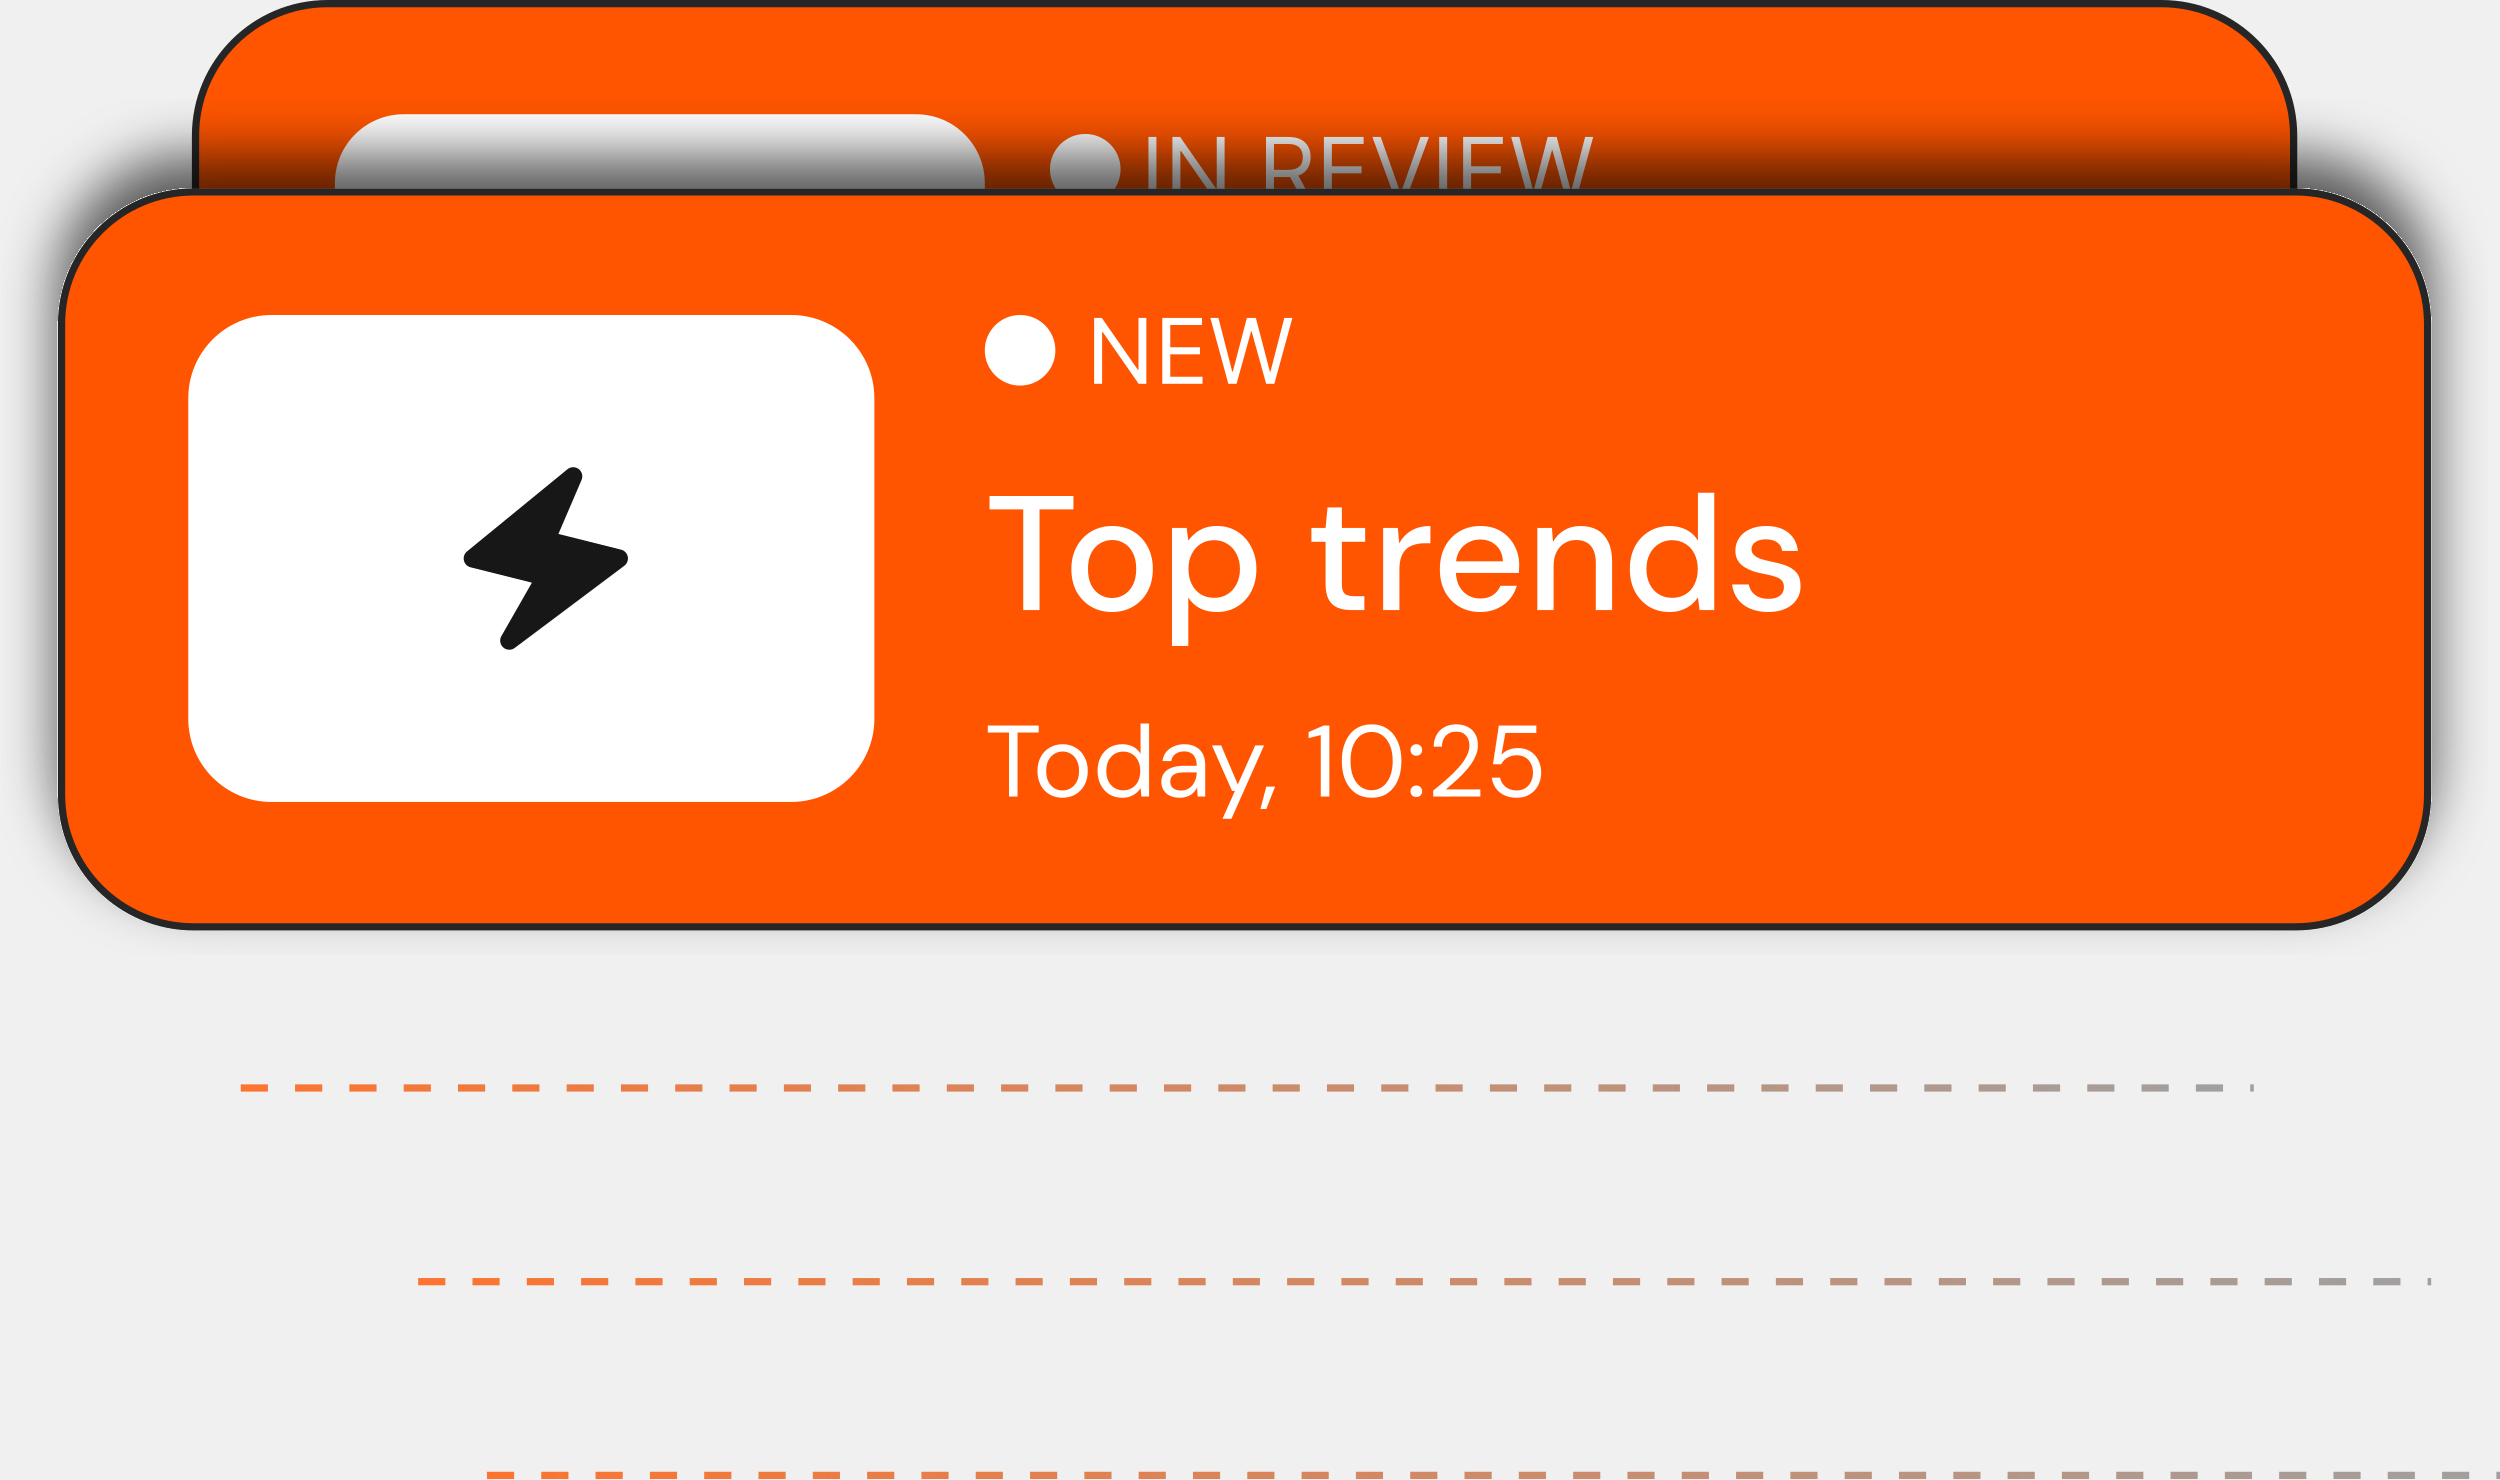
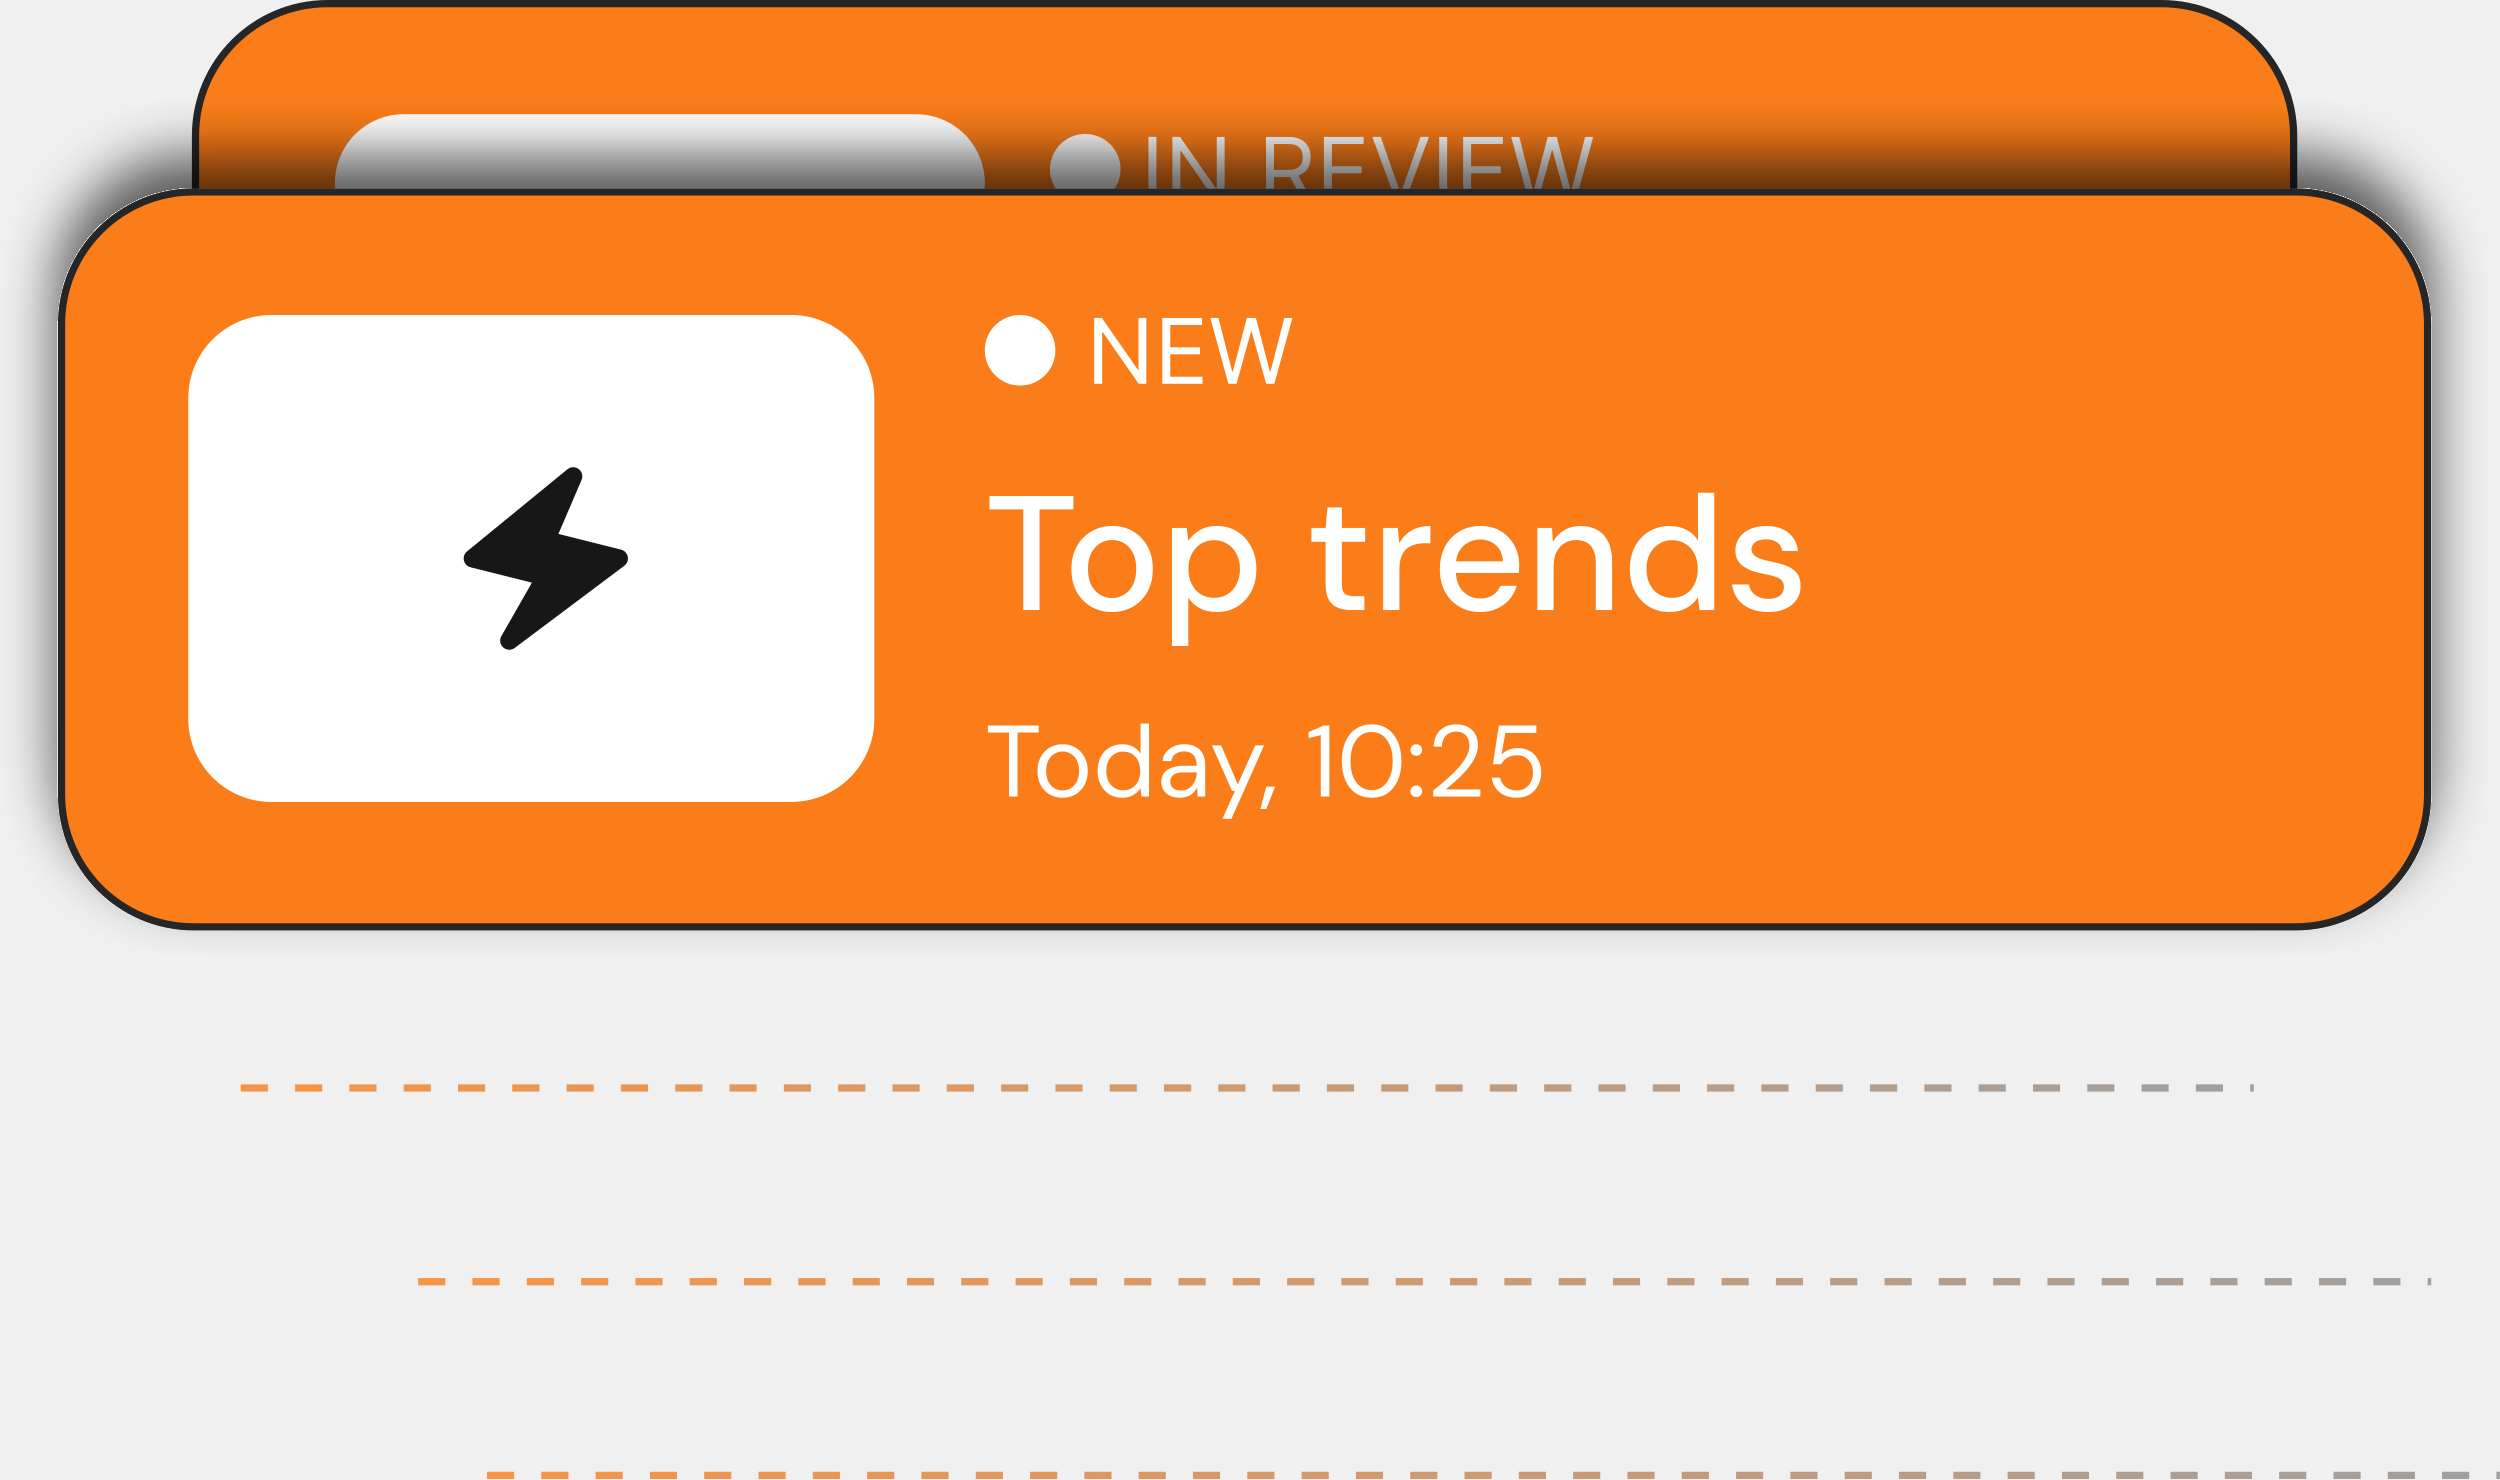
<svg xmlns="http://www.w3.org/2000/svg" width="1381" height="817" viewBox="0 0 1381 817" fill="none">
  <line x1="133" y1="601" x2="1245" y2="601" stroke="url(#paint0_linear_678_227)" stroke-opacity="0.8" stroke-width="4" stroke-dasharray="15 15" />
  <line x1="231" y1="708" x2="1343" y2="708" stroke="url(#paint1_linear_678_227)" stroke-opacity="0.8" stroke-width="4" stroke-dasharray="15 15" />
  <line x1="269" y1="815" x2="1381" y2="815" stroke="url(#paint2_linear_678_227)" stroke-opacity="0.8" stroke-width="4" stroke-dasharray="15 15" />
-   <rect x="108" y="2" width="1159" height="360" rx="73" fill="#ff5500" stroke="#262626" stroke-width="4" />
+   <rect x="108" y="2" width="1159" height="360" rx="73" fill="#fb7d19" stroke="#262626" stroke-width="4" />
  <rect x="185" y="63.098" width="359" height="254.805" rx="38" fill="#ffffff" />
  <path d="M414.963 189.555C414.783 188.671 414.356 187.856 413.733 187.204C413.109 186.552 412.313 186.091 411.438 185.873L378.677 177.678L390.793 149.401C391.214 148.42 391.293 147.326 391.018 146.294C390.744 145.262 390.132 144.352 389.279 143.709C388.427 143.062 387.382 142.722 386.313 142.743C385.244 142.764 384.213 143.144 383.386 143.823L330.854 186.804C330.169 187.364 329.653 188.104 329.364 188.941C329.075 189.778 329.024 190.678 329.218 191.542C329.411 192.406 329.84 193.2 330.458 193.834C331.076 194.467 331.858 194.917 332.717 195.132L364.804 203.16L348.83 231.117C348.416 231.843 348.2 232.665 348.204 233.5C348.207 234.336 348.43 235.156 348.849 235.879C349.269 236.601 349.871 237.201 350.595 237.618C351.319 238.036 352.139 238.256 352.975 238.256C354.008 238.256 355.014 237.921 355.84 237.301L413.148 194.321C413.87 193.779 414.423 193.044 414.745 192.2C415.066 191.357 415.141 190.439 414.963 189.555Z" fill="#171717" />
  <path d="M638.807 75.636V112H634.403V75.636H638.807ZM676.471 75.636V112H672.21L652.394 83.449H652.039V112H647.636V75.636H651.897L671.784 104.259H672.139V75.636H676.471ZM699.345 112V75.636H711.632C714.473 75.636 716.805 76.122 718.627 77.092C720.45 78.051 721.8 79.371 722.676 81.052C723.552 82.733 723.99 84.644 723.99 86.787C723.99 88.93 723.552 90.829 722.676 92.487C721.8 94.144 720.456 95.446 718.645 96.393C716.834 97.328 714.52 97.796 711.703 97.796H701.76V93.818H711.561C713.502 93.818 715.065 93.534 716.248 92.966C717.444 92.398 718.308 91.593 718.841 90.551C719.385 89.498 719.657 88.243 719.657 86.787C719.657 85.331 719.385 84.058 718.841 82.969C718.296 81.88 717.426 81.04 716.23 80.448C715.035 79.844 713.455 79.543 711.49 79.543H703.748V112H699.345ZM716.461 95.665L725.41 112H720.297L711.49 95.665H716.461ZM731.327 112V75.636H753.273V79.543H735.731V91.829H752.137V95.736H735.731V108.094H753.557V112H731.327ZM762.702 75.636L773.497 106.247H773.923L784.719 75.636H789.335L775.983 112H771.437L758.085 75.636H762.702ZM799.403 75.636V112H794.999V75.636H799.403ZM808.232 112V75.636H830.178V79.543H812.635V91.829H829.041V95.736H812.635V108.094H830.462V112H808.232ZM844.719 112L834.776 75.636H839.251L846.85 105.253H847.205L854.947 75.636H859.918L867.66 105.253H868.015L875.614 75.636H880.089L870.146 112H865.6L857.575 83.023H857.29L849.265 112H844.719Z" fill="#ffffff" />
  <circle cx="599.5" cy="93.5" r="19.5" fill="#ffffff" />
  <g filter="url(#filter0_d_678_227)">
-     <rect x="34" y="106" width="1307" height="406" rx="73" fill="#ff5500" stroke="#262626" stroke-width="4" />
+     <rect x="34" y="106" width="1307" height="406" rx="73" fill="#fb7d19" stroke="#262626" stroke-width="4" />
    <path d="M565.24 337V281.38H546.61V274H592.96V281.38H574.24V337H565.24ZM614.238 338.08C609.978 338.08 606.138 337.09 602.718 335.11C599.358 333.13 596.688 330.37 594.708 326.83C592.788 323.23 591.828 319.09 591.828 314.41C591.828 309.61 592.818 305.44 594.798 301.9C596.778 298.3 599.478 295.51 602.898 293.53C606.318 291.55 610.158 290.56 614.418 290.56C618.738 290.56 622.578 291.55 625.938 293.53C629.298 295.51 631.938 298.27 633.858 301.81C635.838 305.35 636.828 309.52 636.828 314.32C636.828 319.12 635.838 323.29 633.858 326.83C631.938 330.37 629.268 333.13 625.848 335.11C622.428 337.09 618.558 338.08 614.238 338.08ZM614.238 330.34C616.698 330.34 618.918 329.74 620.898 328.54C622.938 327.34 624.558 325.57 625.758 323.23C627.018 320.83 627.648 317.86 627.648 314.32C627.648 310.78 627.048 307.84 625.848 305.5C624.648 303.1 623.028 301.3 620.988 300.1C619.008 298.9 616.818 298.3 614.418 298.3C612.018 298.3 609.798 298.9 607.758 300.1C605.718 301.3 604.068 303.1 602.808 305.5C601.608 307.84 601.008 310.78 601.008 314.32C601.008 317.86 601.608 320.83 602.808 323.23C604.068 325.57 605.688 327.34 607.668 328.54C609.708 329.74 611.898 330.34 614.238 330.34ZM647.415 356.8V291.64H655.515L656.415 298.66C657.375 297.28 658.575 295.99 660.015 294.79C661.455 293.53 663.165 292.51 665.145 291.73C667.185 290.95 669.555 290.56 672.255 290.56C676.575 290.56 680.355 291.61 683.595 293.71C686.895 295.81 689.445 298.66 691.245 302.26C693.105 305.8 694.035 309.85 694.035 314.41C694.035 318.97 693.105 323.05 691.245 326.65C689.385 330.19 686.805 332.98 683.505 335.02C680.265 337.06 676.485 338.08 672.165 338.08C668.625 338.08 665.505 337.39 662.805 336.01C660.105 334.57 657.975 332.59 656.415 330.07V356.8H647.415ZM670.725 330.25C673.485 330.25 675.915 329.59 678.015 328.27C680.175 326.95 681.855 325.09 683.055 322.69C684.315 320.29 684.945 317.5 684.945 314.32C684.945 311.14 684.315 308.38 683.055 306.04C681.855 303.64 680.175 301.78 678.015 300.46C675.915 299.08 673.485 298.39 670.725 298.39C667.905 298.39 665.415 299.08 663.255 300.46C661.155 301.78 659.505 303.64 658.305 306.04C657.105 308.38 656.505 311.14 656.505 314.32C656.505 317.5 657.105 320.29 658.305 322.69C659.505 325.09 661.155 326.95 663.255 328.27C665.415 329.59 667.905 330.25 670.725 330.25ZM746.291 337C743.411 337 740.921 336.55 738.821 335.65C736.721 334.75 735.101 333.25 733.961 331.15C732.821 329.05 732.251 326.2 732.251 322.6V299.29H724.421V291.64H732.251L733.331 280.3H741.251V291.64H754.121V299.29H741.251V322.69C741.251 325.27 741.791 327.04 742.871 328C743.951 328.9 745.811 329.35 748.451 329.35H753.671V337H746.291ZM764.046 337V291.64H772.146L772.956 300.19C773.976 298.15 775.296 296.44 776.916 295.06C778.536 293.62 780.426 292.51 782.586 291.73C784.806 290.95 787.326 290.56 790.146 290.56V300.1H786.906C785.046 300.1 783.276 300.34 781.596 300.82C779.916 301.24 778.416 301.99 777.096 303.07C775.836 304.15 774.846 305.62 774.126 307.48C773.406 309.34 773.046 311.65 773.046 314.41V337H764.046ZM817.613 338.08C813.293 338.08 809.453 337.09 806.093 335.11C802.733 333.13 800.093 330.37 798.173 326.83C796.313 323.29 795.383 319.18 795.383 314.5C795.383 309.7 796.313 305.53 798.173 301.99C800.093 298.39 802.733 295.6 806.093 293.62C809.453 291.58 813.353 290.56 817.793 290.56C822.233 290.56 826.043 291.55 829.223 293.53C832.403 295.51 834.863 298.15 836.603 301.45C838.343 304.69 839.213 308.29 839.213 312.25C839.213 312.85 839.183 313.51 839.123 314.23C839.123 314.89 839.093 315.64 839.033 316.48H801.953V310.09H830.213C830.033 306.31 828.773 303.37 826.433 301.27C824.093 299.11 821.183 298.03 817.703 298.03C815.243 298.03 812.993 298.6 810.953 299.74C808.913 300.82 807.263 302.44 806.003 304.6C804.803 306.7 804.203 309.37 804.203 312.61V315.13C804.203 318.49 804.803 321.34 806.003 323.68C807.263 325.96 808.913 327.7 810.953 328.9C812.993 330.04 815.213 330.61 817.613 330.61C820.493 330.61 822.863 329.98 824.723 328.72C826.583 327.46 827.963 325.75 828.863 323.59H837.863C837.083 326.35 835.763 328.84 833.903 331.06C832.043 333.22 829.733 334.93 826.973 336.19C824.273 337.45 821.153 338.08 817.613 338.08ZM849.212 337V291.64H857.312L857.852 299.38C859.292 296.68 861.332 294.55 863.972 292.99C866.612 291.37 869.642 290.56 873.062 290.56C876.662 290.56 879.752 291.28 882.332 292.72C884.912 294.16 886.922 296.35 888.362 299.29C889.802 302.17 890.522 305.8 890.522 310.18V337H881.522V311.08C881.522 306.88 880.592 303.7 878.732 301.54C876.872 299.38 874.172 298.3 870.632 298.3C868.292 298.3 866.192 298.87 864.332 300.01C862.472 301.09 860.972 302.71 859.832 304.87C858.752 307.03 858.212 309.67 858.212 312.79V337H849.212ZM922.194 338.08C917.874 338.08 914.064 337.06 910.764 335.02C907.464 332.92 904.884 330.1 903.024 326.56C901.224 322.96 900.324 318.88 900.324 314.32C900.324 309.7 901.224 305.62 903.024 302.08C904.884 298.54 907.464 295.75 910.764 293.71C914.124 291.61 917.964 290.56 922.284 290.56C925.824 290.56 928.944 291.28 931.644 292.72C934.344 294.1 936.444 296.08 937.944 298.66V272.2H946.944V337H938.844L937.944 329.98C937.044 331.36 935.874 332.68 934.434 333.94C932.994 335.14 931.254 336.13 929.214 336.91C927.174 337.69 924.834 338.08 922.194 338.08ZM923.634 330.25C926.454 330.25 928.944 329.59 931.104 328.27C933.264 326.95 934.914 325.09 936.054 322.69C937.254 320.29 937.854 317.5 937.854 314.32C937.854 311.14 937.254 308.38 936.054 306.04C934.914 303.64 933.264 301.78 931.104 300.46C928.944 299.08 926.454 298.39 923.634 298.39C920.934 298.39 918.504 299.08 916.344 300.46C914.184 301.78 912.504 303.64 911.304 306.04C910.104 308.38 909.504 311.14 909.504 314.32C909.504 317.5 910.104 320.29 911.304 322.69C912.504 325.09 914.184 326.95 916.344 328.27C918.504 329.59 920.934 330.25 923.634 330.25ZM976.801 338.08C972.961 338.08 969.601 337.45 966.721 336.19C963.841 334.93 961.561 333.16 959.881 330.88C958.201 328.6 957.181 325.93 956.821 322.87H966.001C966.301 324.31 966.871 325.63 967.711 326.83C968.611 328.03 969.811 328.99 971.311 329.71C972.871 330.43 974.701 330.79 976.801 330.79C978.781 330.79 980.401 330.52 981.661 329.98C982.981 329.38 983.941 328.6 984.541 327.64C985.141 326.62 985.441 325.54 985.441 324.4C985.441 322.72 985.021 321.46 984.181 320.62C983.401 319.72 982.201 319.03 980.581 318.55C979.021 318.01 977.131 317.53 974.911 317.11C972.811 316.75 970.771 316.27 968.791 315.67C966.871 315.01 965.131 314.2 963.571 313.24C962.071 312.28 960.871 311.08 959.971 309.64C959.071 308.14 958.621 306.31 958.621 304.15C958.621 301.57 959.311 299.26 960.691 297.22C962.071 295.12 964.021 293.5 966.541 292.36C969.121 291.16 972.151 290.56 975.631 290.56C980.671 290.56 984.721 291.76 987.781 294.16C990.841 296.56 992.641 299.95 993.181 304.33H984.451C984.211 302.29 983.311 300.73 981.751 299.65C980.191 298.51 978.121 297.94 975.541 297.94C972.961 297.94 970.981 298.45 969.601 299.47C968.221 300.49 967.531 301.84 967.531 303.52C967.531 304.6 967.921 305.56 968.701 306.4C969.481 307.24 970.621 307.96 972.121 308.56C973.681 309.1 975.571 309.61 977.791 310.09C980.971 310.69 983.821 311.44 986.341 312.34C988.861 313.24 990.871 314.56 992.371 316.3C993.871 318.04 994.621 320.53 994.621 323.77C994.681 326.59 993.961 329.08 992.461 331.24C991.021 333.4 988.951 335.08 986.251 336.28C983.611 337.48 980.461 338.08 976.801 338.08Z" fill="white" />
    <path d="M557.384 440V404.664H545.68V400.8H573.792V404.664H562.088V440H557.384ZM586.879 440.672C584.266 440.672 581.914 440.075 579.823 438.88C577.733 437.648 576.09 435.931 574.895 433.728C573.701 431.488 573.103 428.893 573.103 425.944C573.103 422.92 573.701 420.307 574.895 418.104C576.127 415.864 577.789 414.147 579.879 412.952C582.007 411.72 584.378 411.104 586.991 411.104C589.679 411.104 592.05 411.72 594.103 412.952C596.194 414.147 597.837 415.864 599.031 418.104C600.263 420.307 600.879 422.901 600.879 425.888C600.879 428.875 600.263 431.488 599.031 433.728C597.799 435.931 596.138 437.648 594.047 438.88C591.957 440.075 589.567 440.672 586.879 440.672ZM586.935 436.64C588.541 436.64 590.034 436.248 591.415 435.464C592.797 434.643 593.917 433.429 594.775 431.824C595.634 430.219 596.063 428.24 596.063 425.888C596.063 423.499 595.634 421.52 594.775 419.952C593.954 418.347 592.853 417.152 591.471 416.368C590.127 415.547 588.634 415.136 586.991 415.136C585.423 415.136 583.93 415.547 582.511 416.368C581.13 417.152 580.01 418.347 579.151 419.952C578.33 421.52 577.919 423.499 577.919 425.888C577.919 428.24 578.33 430.219 579.151 431.824C580.01 433.429 581.111 434.643 582.455 435.464C583.837 436.248 585.33 436.64 586.935 436.64ZM619.907 440.672C617.181 440.672 614.792 440.037 612.739 438.768C610.685 437.461 609.099 435.688 607.979 433.448C606.859 431.208 606.299 428.669 606.299 425.832C606.299 422.995 606.859 420.475 607.979 418.272C609.099 416.032 610.685 414.277 612.739 413.008C614.829 411.739 617.237 411.104 619.963 411.104C622.277 411.104 624.293 411.571 626.011 412.504C627.765 413.437 629.109 414.744 630.043 416.424V399.68H634.747V440H630.491L630.099 435.352C629.501 436.285 628.736 437.163 627.803 437.984C626.869 438.768 625.749 439.421 624.443 439.944C623.136 440.429 621.624 440.672 619.907 440.672ZM620.467 436.584C622.333 436.584 623.976 436.136 625.395 435.24C626.813 434.344 627.915 433.112 628.699 431.544C629.483 429.939 629.875 428.053 629.875 425.888C629.875 423.76 629.483 421.893 628.699 420.288C627.915 418.683 626.813 417.432 625.395 416.536C623.976 415.64 622.333 415.192 620.467 415.192C618.637 415.192 617.013 415.64 615.595 416.536C614.176 417.432 613.075 418.683 612.291 420.288C611.507 421.893 611.115 423.76 611.115 425.888C611.115 428.053 611.507 429.939 612.291 431.544C613.075 433.112 614.176 434.344 615.595 435.24C617.013 436.136 618.637 436.584 620.467 436.584ZM651.768 440.672C649.491 440.672 647.587 440.28 646.056 439.496C644.525 438.675 643.387 437.611 642.64 436.304C641.893 434.96 641.52 433.504 641.52 431.936C641.52 430.032 642.005 428.427 642.976 427.12C643.984 425.776 645.384 424.768 647.176 424.096C649.005 423.387 651.152 423.032 653.616 423.032H661.064C661.064 421.277 660.784 419.821 660.224 418.664C659.701 417.469 658.917 416.573 657.872 415.976C656.864 415.379 655.595 415.08 654.064 415.08C652.272 415.08 650.723 415.528 649.416 416.424C648.109 417.32 647.307 418.645 647.008 420.4H642.192C642.416 418.384 643.088 416.704 644.208 415.36C645.365 413.979 646.821 412.933 648.576 412.224C650.331 411.477 652.16 411.104 654.064 411.104C656.677 411.104 658.843 411.589 660.56 412.56C662.315 413.493 663.621 414.819 664.48 416.536C665.339 418.216 665.768 420.213 665.768 422.528V440H661.568L661.288 435.016C660.915 435.8 660.429 436.547 659.832 437.256C659.272 437.928 658.6 438.525 657.816 439.048C657.032 439.533 656.136 439.925 655.128 440.224C654.157 440.523 653.037 440.672 651.768 440.672ZM652.496 436.696C653.803 436.696 654.979 436.435 656.024 435.912C657.107 435.352 658.021 434.605 658.768 433.672C659.515 432.701 660.075 431.637 660.448 430.48C660.859 429.323 661.064 428.109 661.064 426.84V426.672H654.008C652.179 426.672 650.704 426.896 649.584 427.344C648.464 427.755 647.661 428.352 647.176 429.136C646.691 429.883 646.448 430.741 646.448 431.712C646.448 432.72 646.672 433.597 647.12 434.344C647.605 435.091 648.296 435.669 649.192 436.08C650.125 436.491 651.227 436.696 652.496 436.696ZM675.305 452.32L682.193 436.864H680.569L669.481 411.776H674.577L683.761 433.336L693.393 411.776H698.265L680.233 452.32H675.305ZM696.255 446.888L699.503 434.512H704.375L699.503 446.888H696.255ZM729.59 440V406.064L722.87 407.744V404.384L731.158 400.8H734.35V440H729.59ZM757.731 440.672C754.297 440.672 751.329 439.832 748.827 438.152C746.363 436.435 744.478 434.064 743.171 431.04C741.865 427.979 741.211 424.432 741.211 420.4C741.211 416.368 741.865 412.84 743.171 409.816C744.478 406.755 746.363 404.384 748.827 402.704C751.329 400.987 754.297 400.128 757.731 400.128C761.166 400.128 764.097 400.987 766.523 402.704C768.987 404.384 770.873 406.755 772.179 409.816C773.486 412.84 774.139 416.368 774.139 420.4C774.139 424.432 773.486 427.979 772.179 431.04C770.873 434.064 768.987 436.435 766.523 438.152C764.097 439.832 761.166 440.672 757.731 440.672ZM757.675 436.528C759.915 436.528 761.913 435.893 763.667 434.624C765.422 433.317 766.803 431.469 767.811 429.08C768.819 426.653 769.323 423.76 769.323 420.4C769.323 417.04 768.819 414.165 767.811 411.776C766.803 409.349 765.422 407.501 763.667 406.232C761.913 404.963 759.915 404.328 757.675 404.328C755.435 404.328 753.419 404.963 751.627 406.232C749.873 407.501 748.491 409.349 747.483 411.776C746.513 414.165 746.027 417.04 746.027 420.4C746.027 423.76 746.513 426.653 747.483 429.08C748.491 431.469 749.873 433.317 751.627 434.624C753.419 435.893 755.435 436.528 757.675 436.528ZM782.405 440.28C781.471 440.28 780.687 439.981 780.053 439.384C779.455 438.749 779.157 437.984 779.157 437.088C779.157 436.192 779.455 435.445 780.053 434.848C780.687 434.213 781.471 433.896 782.405 433.896C783.338 433.896 784.103 434.213 784.701 434.848C785.298 435.445 785.597 436.192 785.597 437.088C785.597 437.984 785.298 438.749 784.701 439.384C784.103 439.981 783.338 440.28 782.405 440.28ZM782.405 417.488C781.471 417.488 780.687 417.189 780.053 416.592C779.455 415.957 779.157 415.192 779.157 414.296C779.157 413.4 779.455 412.653 780.053 412.056C780.687 411.421 781.471 411.104 782.405 411.104C783.338 411.104 784.103 411.421 784.701 412.056C785.298 412.653 785.597 413.4 785.597 414.296C785.597 415.192 785.298 415.957 784.701 416.592C784.103 417.189 783.338 417.488 782.405 417.488ZM791.709 440V436.696C794.36 434.605 796.88 432.496 799.269 430.368C801.696 428.24 803.842 426.131 805.709 424.04C807.576 421.912 809.032 419.84 810.077 417.824C811.16 415.808 811.701 413.867 811.701 412C811.701 410.619 811.458 409.349 810.973 408.192C810.488 406.997 809.704 406.027 808.621 405.28C807.576 404.533 806.157 404.16 804.365 404.16C802.61 404.16 801.154 404.552 799.997 405.336C798.84 406.083 797.962 407.091 797.365 408.36C796.805 409.592 796.525 410.955 796.525 412.448H791.989C792.026 409.872 792.568 407.669 793.613 405.84C794.696 403.973 796.17 402.555 798.037 401.584C799.904 400.613 802.032 400.128 804.421 400.128C806.773 400.128 808.845 400.576 810.637 401.472C812.429 402.331 813.829 403.619 814.837 405.336C815.882 407.053 816.405 409.219 816.405 411.832C816.405 413.661 816.013 415.491 815.229 417.32C814.482 419.149 813.474 420.941 812.205 422.696C810.936 424.413 809.517 426.075 807.949 427.68C806.418 429.285 804.832 430.797 803.189 432.216C801.584 433.635 800.072 434.923 798.653 436.08H817.749V440H791.709ZM837.807 440.672C835.119 440.672 832.785 440.187 830.807 439.216C828.865 438.245 827.316 436.92 826.159 435.24C825.039 433.56 824.329 431.675 824.031 429.584H828.623C829.071 431.675 830.097 433.373 831.703 434.68C833.308 435.987 835.361 436.64 837.863 436.64C839.729 436.64 841.316 436.211 842.623 435.352C843.967 434.493 844.993 433.317 845.703 431.824C846.449 430.331 846.823 428.669 846.823 426.84C846.823 424.936 846.449 423.256 845.703 421.8C844.956 420.344 843.929 419.224 842.623 418.44C841.316 417.619 839.785 417.208 838.031 417.208C835.903 417.208 834.092 417.675 832.599 418.608C831.105 419.541 829.985 420.736 829.239 422.192H824.703L827.951 400.8H848.671V404.888H831.591L829.407 416.928C830.34 415.845 831.572 414.968 833.103 414.296C834.671 413.587 836.481 413.232 838.535 413.232C840.476 413.232 842.231 413.568 843.799 414.24C845.367 414.912 846.711 415.864 847.831 417.096C848.951 418.328 849.809 419.765 850.407 421.408C851.041 423.051 851.359 424.843 851.359 426.784C851.359 428.688 851.041 430.48 850.407 432.16C849.809 433.803 848.932 435.277 847.775 436.584C846.617 437.853 845.199 438.861 843.519 439.608C841.839 440.317 839.935 440.672 837.807 440.672Z" fill="#fff" />
    <path d="M633.239 175.636V212H628.977L609.162 183.449H608.807V212H604.403V175.636H608.665L628.551 204.259H628.906V175.636H633.239ZM642.05 212V175.636H663.996V179.543H646.453V191.83H662.86V195.736H646.453V208.094H664.28V212H642.05ZM678.538 212L668.595 175.636H673.069L680.669 205.253H681.024L688.765 175.636H693.737L701.478 205.253H701.833L709.433 175.636H713.907L703.964 212H699.419L691.393 183.023H691.109L683.083 212H678.538Z" fill="#ffffff" />
    <circle cx="563.5" cy="193.5" r="19.5" fill="#ffffff" />
    <rect x="104" y="174" width="379" height="269" rx="46" fill="#ffffff" />
    <path d="M346.774 307.502C346.584 306.569 346.134 305.708 345.476 305.02C344.817 304.332 343.977 303.845 343.053 303.615L308.468 294.963L321.258 265.111C321.702 264.075 321.786 262.92 321.496 261.831C321.206 260.742 320.56 259.781 319.66 259.102C318.76 258.42 317.657 258.061 316.528 258.082C315.4 258.104 314.311 258.506 313.439 259.223L257.98 304.598C257.257 305.19 256.712 305.971 256.407 306.854C256.102 307.738 256.048 308.688 256.252 309.6C256.456 310.512 256.91 311.35 257.562 312.019C258.214 312.688 259.04 313.163 259.947 313.39L293.822 321.866L276.957 351.379C276.52 352.146 276.293 353.014 276.296 353.896C276.3 354.778 276.535 355.644 276.978 356.407C277.421 357.169 278.056 357.803 278.82 358.243C279.585 358.684 280.451 358.916 281.333 358.917C282.424 358.917 283.486 358.563 284.358 357.908L344.858 312.533C345.621 311.961 346.205 311.185 346.544 310.295C346.883 309.404 346.963 308.436 346.774 307.502Z" fill="#171717" />
  </g>
  <defs>
    <filter id="filter0_d_678_227" x="0.9" y="54.9" width="1373.2" height="472.2" filterUnits="userSpaceOnUse" color-interpolation-filters="sRGB">
      <feFlood flood-opacity="0" result="BackgroundImageFix" />
      <feColorMatrix in="SourceAlpha" type="matrix" values="0 0 0 0 0 0 0 0 0 0 0 0 0 0 0 0 0 0 127 0" result="hardAlpha" />
      <feOffset dy="-18" />
      <feGaussianBlur stdDeviation="15.55" />
      <feComposite in2="hardAlpha" operator="out" />
      <feColorMatrix type="matrix" values="0 0 0 0 0 0 0 0 0 0 0 0 0 0 0 0 0 0 0.65 0" />
      <feBlend mode="normal" in2="BackgroundImageFix" result="effect1_dropShadow_678_227" />
      <feBlend mode="normal" in="SourceGraphic" in2="effect1_dropShadow_678_227" result="shape" />
    </filter>
    <linearGradient id="paint0_linear_678_227" x1="133" y1="603.5" x2="1245" y2="603.5" gradientUnits="userSpaceOnUse">
-       <stop stop-color="#ff5500" />
+       <stop stop-color="#fb7d19" />
      <stop offset="1" stop-color="#8C8C8C" />
    </linearGradient>
    <linearGradient id="paint1_linear_678_227" x1="231" y1="710.5" x2="1343" y2="710.5" gradientUnits="userSpaceOnUse">
-       <stop stop-color="#ff5500" />
+       <stop stop-color="#fb7d19" />
      <stop offset="1" stop-color="#8C8C8C" />
    </linearGradient>
    <linearGradient id="paint2_linear_678_227" x1="269" y1="817.5" x2="1381" y2="817.5" gradientUnits="userSpaceOnUse">
-       <stop stop-color="#ff5500" />
+       <stop stop-color="#fb7d19" />
      <stop offset="1" stop-color="#8C8C8C" />
    </linearGradient>
  </defs>
</svg>
